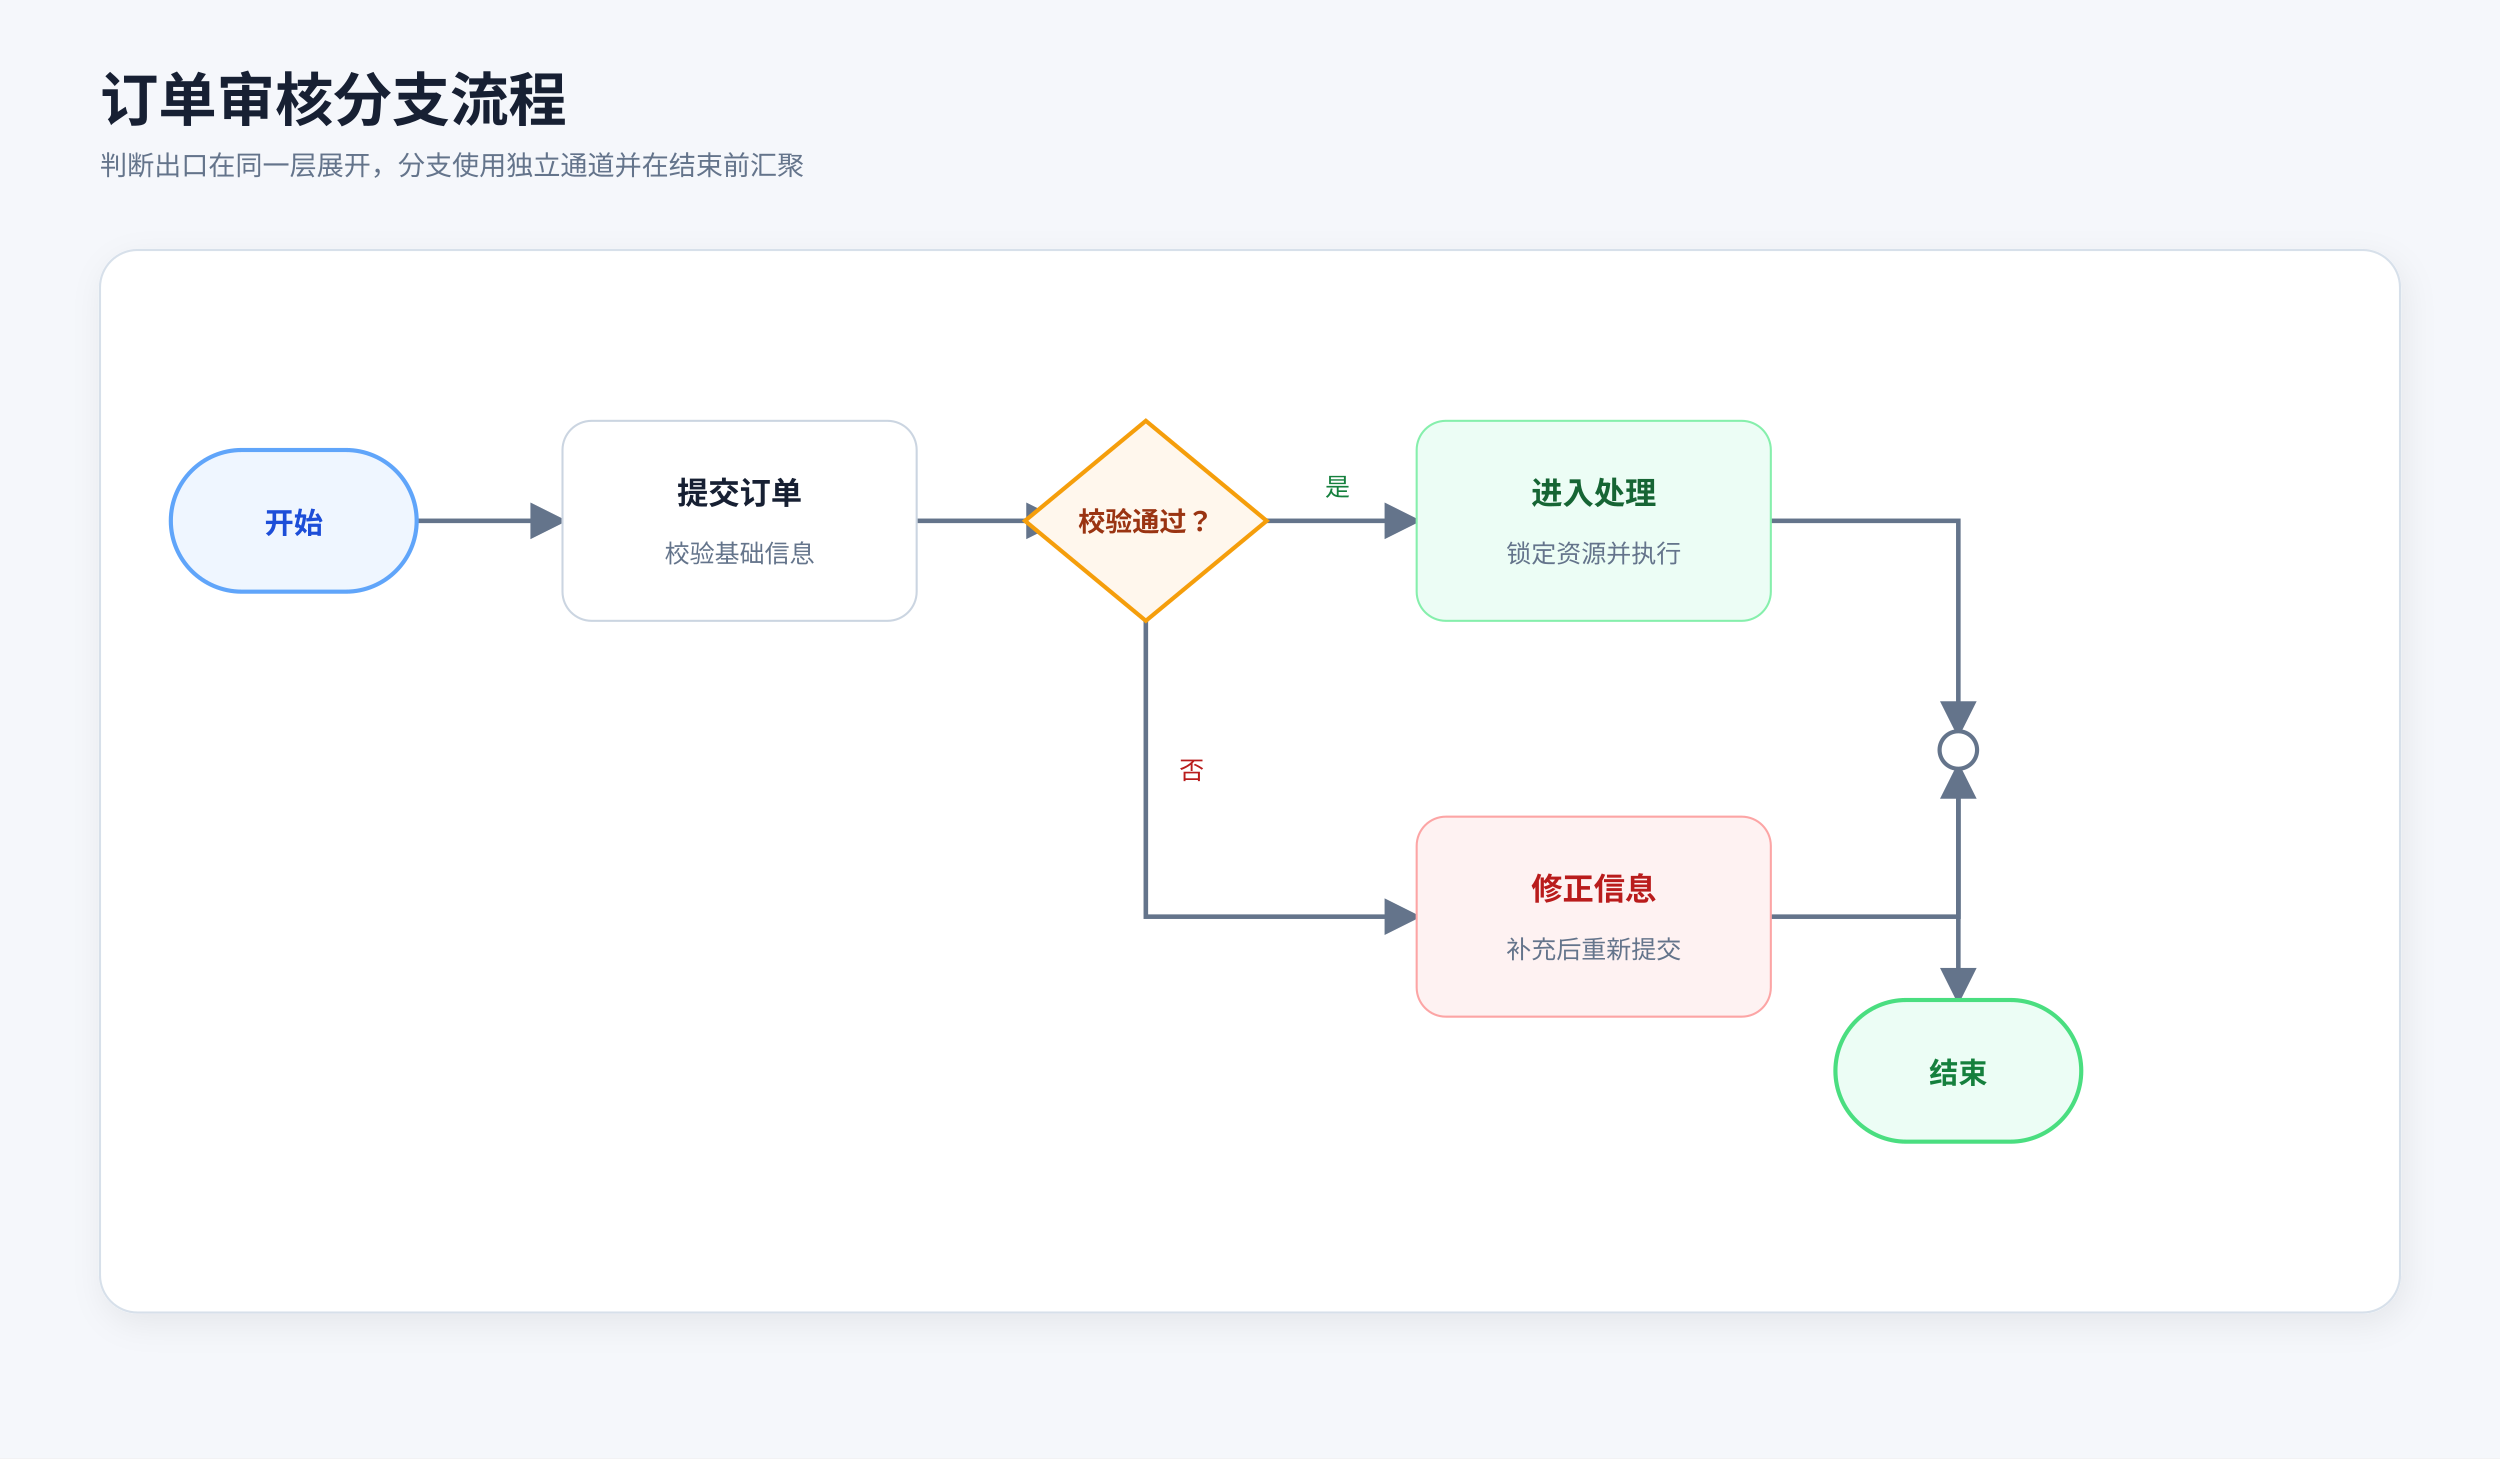
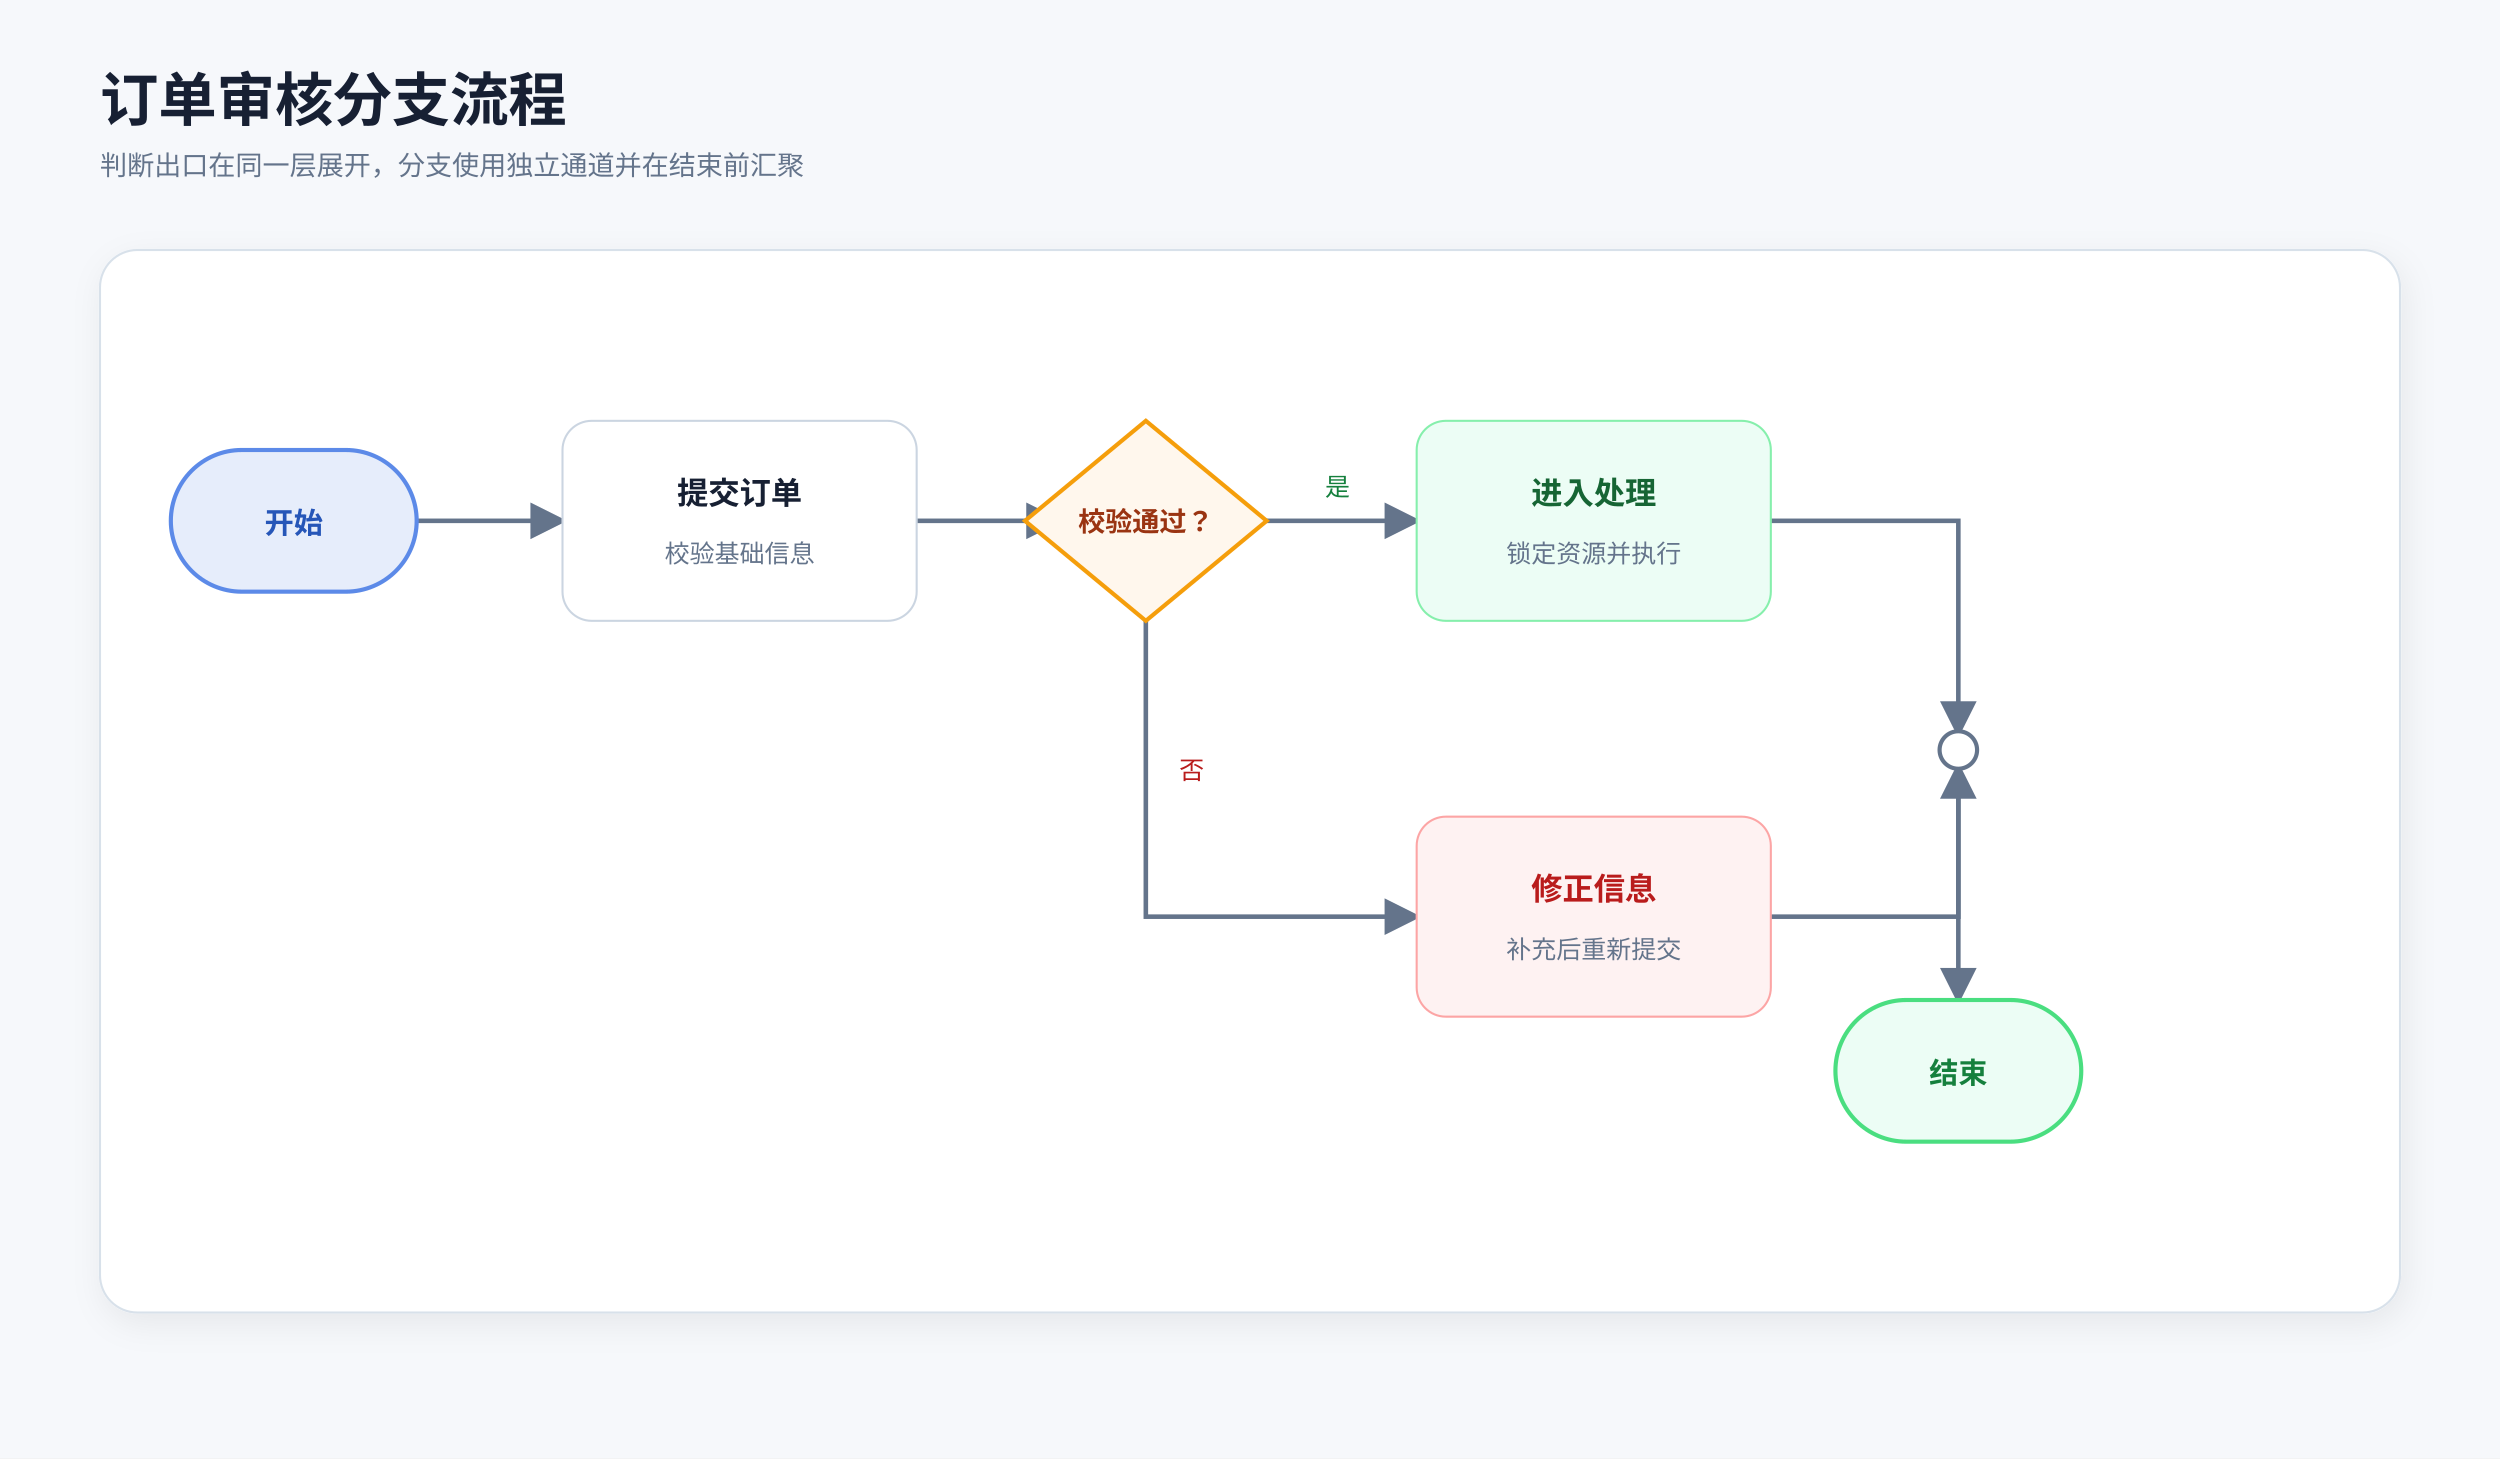
<svg xmlns="http://www.w3.org/2000/svg" width="1200" height="700" viewBox="0 0 1200 700" role="img" aria-labelledby="title desc" font-family="Inter, Noto Sans SC, Microsoft YaHei, Arial, sans-serif">
  <defs>
    <filter id="shadow" x="-10%" y="-20%" width="120%" height="150%">
      <feDropShadow dy="5" stdDeviation="8" flood-color="#0F172A" flood-opacity="0.07" />
    </filter>
    <marker id="arrow" markerWidth="8" markerHeight="8" refX="7" refY="4" orient="auto">
      <path d="M0 0L8 4L0 8Z" fill="#64748B" />
    </marker>
  </defs>
-   <rect width="1200" height="700" fill="#F5F7FB" />
+   <rect width="1200" height="700" fill="#F6F8FB" />
  <text x="48" y="58" font-size="28" font-weight="700" fill="#172033">订单审核分支流程</text>
  <text x="48" y="84" font-size="13" fill="#64748B">判断出口在同一层展开，分支使用独立通道并在结束前汇聚</text>
-   <rect x="48" y="120" width="1104" height="510" rx="18" fill="#FFFFFF" stroke="#D7E0EA" filter="url(#shadow)" />
+   <rect x="48" y="120" width="1104" height="510" rx="18" fill="#FFFFFF" stroke="#D8E1EA" filter="url(#shadow)" />
  <g fill="none" stroke="#64748B" stroke-width="2.2" marker-end="url(#arrow)">
    <line id="branch-edge-1" data-role="edge" x1="200" y1="250" x2="270" y2="250" />
    <line id="branch-edge-2" data-role="edge" x1="440" y1="250" x2="508" y2="250" />
    <path id="branch-edge-pass" data-role="edge" d="M592 250H680" />
    <path id="branch-edge-revise" data-role="edge" d="M550 292V440H680" />
    <path id="branch-edge-pass-merge" data-role="edge" d="M850 250H940V352" />
    <path id="branch-edge-revise-merge" data-role="edge" d="M850 440H940V368" />
    <line id="branch-edge-end" data-role="edge" x1="940" y1="368" x2="940" y2="480" />
  </g>
-   <rect id="flow-start" data-role="node" x="82" y="216" width="118" height="68" rx="34" fill="#EFF6FF" stroke="#60A5FA" stroke-width="2" />
+   <rect id="flow-start" data-role="node" x="82" y="216" width="118" height="68" rx="34" fill="#E6EDFB" stroke="#5C8AE8" stroke-width="2" />
  <rect id="branch-submit" data-role="node" x="270" y="202" width="170" height="96" rx="14" fill="#FFFFFF" stroke="#CBD5E1" />
  <polygon id="branch-decision" data-role="node" points="550,202 608,250 550,298 492,250" fill="#FFF7ED" stroke="#F59E0B" stroke-width="2" />
  <rect id="branch-pass" data-role="node" x="680" y="202" width="170" height="96" rx="14" fill="#ECFDF5" stroke="#86EFAC" />
  <rect id="branch-revise" data-role="node" x="680" y="392" width="170" height="96" rx="14" fill="#FEF2F2" stroke="#FCA5A5" />
  <circle cx="940" cy="360" r="9" fill="#FFFFFF" stroke="#64748B" stroke-width="2" />
  <rect id="flow-end" data-role="node" x="881" y="480" width="118" height="68" rx="34" fill="#ECFDF5" stroke="#4ADE80" stroke-width="2" />
  <g text-anchor="middle">
-     <text x="141" y="256" font-size="14" font-weight="600" fill="#1D4ED8">开始</text>
+     <text x="141" y="256" font-size="14" font-weight="600" fill="#2656B8">开始</text>
    <text x="355" y="242" font-size="15" font-weight="600" fill="#172033">提交订单</text>
    <text x="355" y="270" font-size="12" fill="#64748B">校验基础信息</text>
    <text x="550" y="255" font-size="13" font-weight="600" fill="#9A3412">校验通过？</text>
    <text x="765" y="242" font-size="15" font-weight="600" fill="#166534">进入处理</text>
    <text x="765" y="270" font-size="12" fill="#64748B">锁定资源并执行</text>
    <text x="765" y="432" font-size="15" font-weight="600" fill="#B91C1C">修正信息</text>
    <text x="765" y="460" font-size="12" fill="#64748B">补充后重新提交</text>
    <text x="940" y="520" font-size="14" font-weight="600" fill="#15803D">结束</text>
  </g>
  <text x="636" y="238" font-size="12" fill="#15803D">是</text>
  <text x="566" y="374" font-size="12" fill="#B91C1C">否</text>
</svg>
